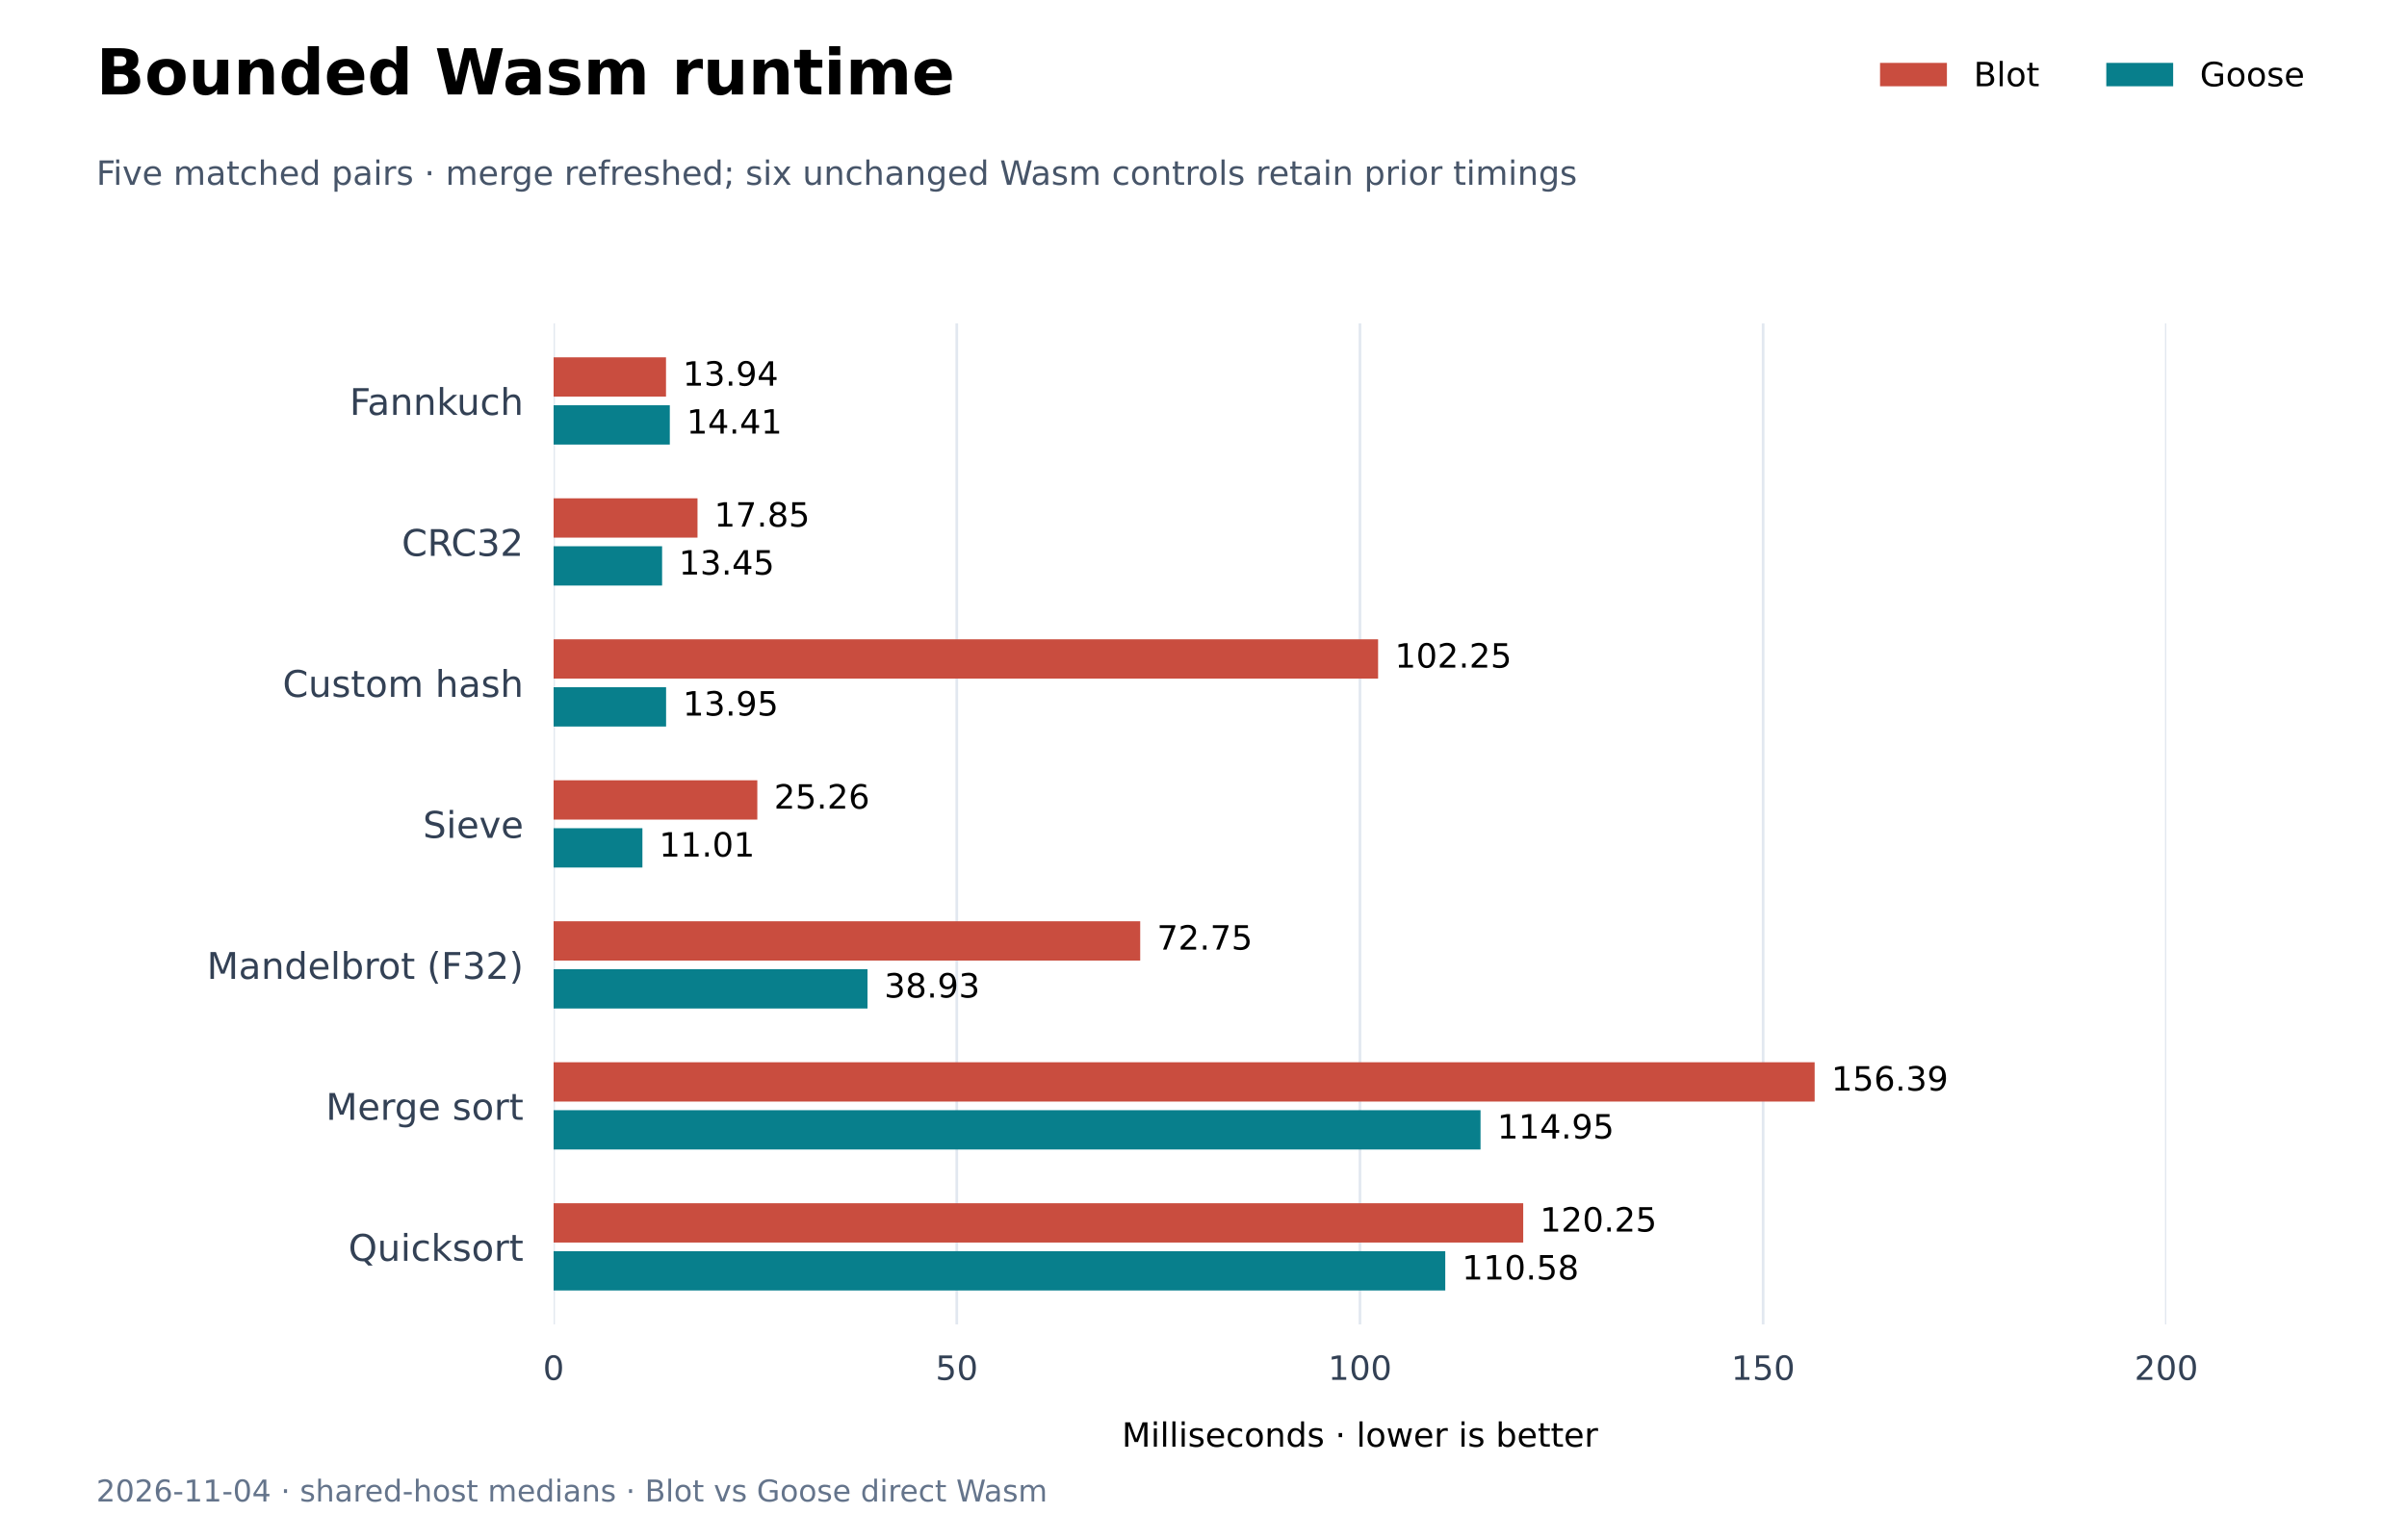
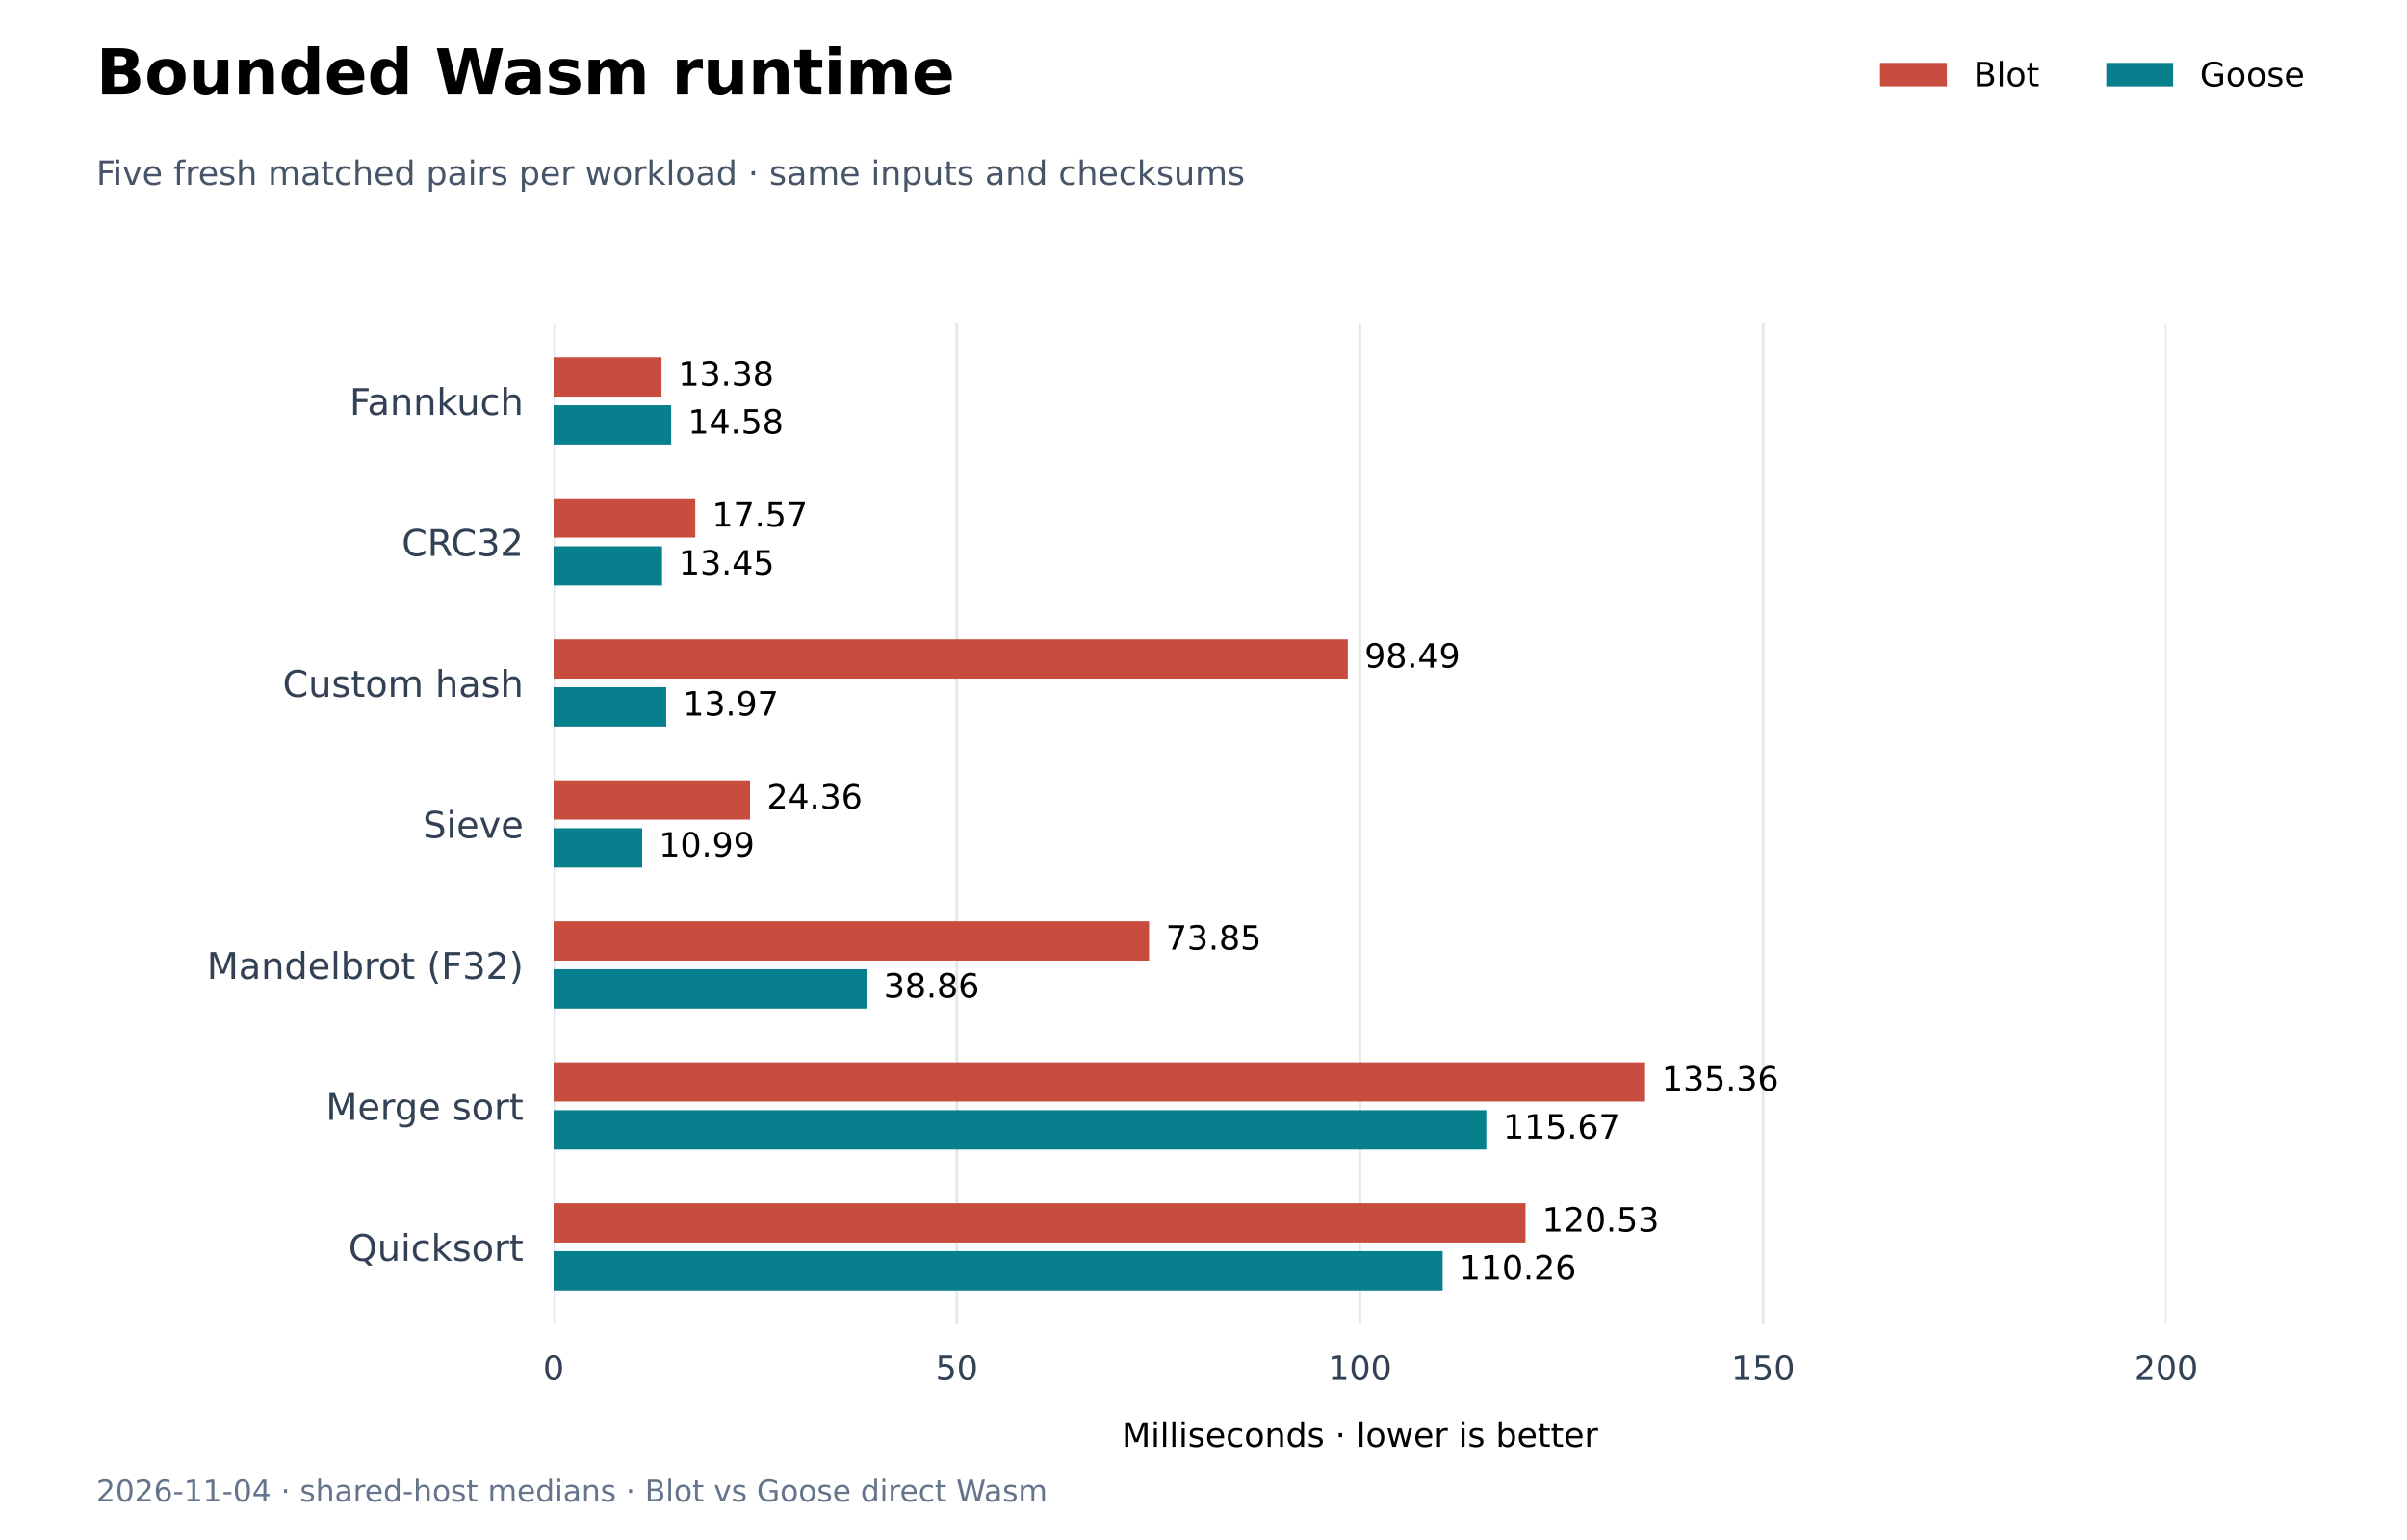
<svg xmlns="http://www.w3.org/2000/svg" width="720pt" height="460.8pt" viewBox="0 0 720 460.8" version="1.1">
  <defs>
    <style type="text/css">
    * {
      stroke-linejoin: round;
      stroke-linecap: butt;
    }
    </style>
  </defs>
  <g id="figure_1">
    <g id="patch_1">
      <path d="M 0 460.8 L 720 460.8 L 720 0 L 0 0 z " style="fill: #ffffff" />
    </g>
    <g id="axes_1">
      <g id="patch_2">
        <path d="M 165.6 396.288 L 648 396.288 L 648 96.768 L 165.6 96.768 z " style="fill: #ffffff" />
      </g>
      <g id="matplotlib.axis_1">
        <g id="xtick_1">
          <g id="line2d_1">
            <path d="M 165.6 396.288 L 165.6 96.768 " clip-path="url(#p71973d074f)" style="fill: none; stroke: #e2e8f0; stroke-width: 0.8; stroke-linecap: square" />
          </g>
          <g id="line2d_2" />
          <g id="text_1">
            <text style="font-size: 10px; font-family: 'DejaVu Sans', 'Bitstream Vera Sans', 'Computer Modern Sans Serif', 'Lucida Grande', 'Verdana', 'Geneva', 'Lucid', 'Arial', 'Helvetica', 'Avant Garde', sans-serif; text-anchor: middle; fill: #334155" x="165.6" y="412.886" transform="rotate(-0 165.6 412.8857)">0</text>
          </g>
        </g>
        <g id="xtick_2">
          <g id="line2d_3">
            <path d="M 286.2 396.288 L 286.2 96.768 " clip-path="url(#p71973d074f)" style="fill: none; stroke: #e2e8f0; stroke-width: 0.8; stroke-linecap: square" />
          </g>
          <g id="line2d_4" />
          <g id="text_2">
            <text style="font-size: 10px; font-family: 'DejaVu Sans', 'Bitstream Vera Sans', 'Computer Modern Sans Serif', 'Lucida Grande', 'Verdana', 'Geneva', 'Lucid', 'Arial', 'Helvetica', 'Avant Garde', sans-serif; text-anchor: middle; fill: #334155" x="286.2" y="412.886" transform="rotate(-0 286.2 412.8857)">50</text>
          </g>
        </g>
        <g id="xtick_3">
          <g id="line2d_5">
            <path d="M 406.8 396.288 L 406.8 96.768 " clip-path="url(#p71973d074f)" style="fill: none; stroke: #e2e8f0; stroke-width: 0.8; stroke-linecap: square" />
          </g>
          <g id="line2d_6" />
          <g id="text_3">
            <text style="font-size: 10px; font-family: 'DejaVu Sans', 'Bitstream Vera Sans', 'Computer Modern Sans Serif', 'Lucida Grande', 'Verdana', 'Geneva', 'Lucid', 'Arial', 'Helvetica', 'Avant Garde', sans-serif; text-anchor: middle; fill: #334155" x="406.8" y="412.886" transform="rotate(-0 406.8 412.8857)">100</text>
          </g>
        </g>
        <g id="xtick_4">
          <g id="line2d_7">
            <path d="M 527.4 396.288 L 527.4 96.768 " clip-path="url(#p71973d074f)" style="fill: none; stroke: #e2e8f0; stroke-width: 0.8; stroke-linecap: square" />
          </g>
          <g id="line2d_8" />
          <g id="text_4">
            <text style="font-size: 10px; font-family: 'DejaVu Sans', 'Bitstream Vera Sans', 'Computer Modern Sans Serif', 'Lucida Grande', 'Verdana', 'Geneva', 'Lucid', 'Arial', 'Helvetica', 'Avant Garde', sans-serif; text-anchor: middle; fill: #334155" x="527.4" y="412.886" transform="rotate(-0 527.4 412.8857)">150</text>
          </g>
        </g>
        <g id="xtick_5">
          <g id="line2d_9">
            <path d="M 648 396.288 L 648 96.768 " clip-path="url(#p71973d074f)" style="fill: none; stroke: #e2e8f0; stroke-width: 0.8; stroke-linecap: square" />
          </g>
          <g id="line2d_10" />
          <g id="text_5">
            <text style="font-size: 10px; font-family: 'DejaVu Sans', 'Bitstream Vera Sans', 'Computer Modern Sans Serif', 'Lucida Grande', 'Verdana', 'Geneva', 'Lucid', 'Arial', 'Helvetica', 'Avant Garde', sans-serif; text-anchor: middle; fill: #334155" x="648" y="412.886" transform="rotate(-0 648 412.8857)">200</text>
          </g>
        </g>
        <g id="text_6">
          <text style="font-size: 10px; font-family: 'DejaVu Sans', 'Bitstream Vera Sans', 'Computer Modern Sans Serif', 'Lucida Grande', 'Verdana', 'Geneva', 'Lucid', 'Arial', 'Helvetica', 'Avant Garde', sans-serif; text-anchor: middle" x="406.8" y="432.886" transform="rotate(-0 406.8 432.8864)">Milliseconds · lower is better</text>
        </g>
      </g>
      <g id="matplotlib.axis_2">
        <g id="ytick_1">
          <g id="line2d_11" />
          <g id="text_7">
            <text style="font-size: 11px; font-family: 'DejaVu Sans', 'Bitstream Vera Sans', 'Computer Modern Sans Serif', 'Lucida Grande', 'Verdana', 'Geneva', 'Lucid', 'Arial', 'Helvetica', 'Avant Garde', sans-serif; text-anchor: end; fill: #334155" x="156.6" y="124.149" transform="rotate(-0 156.6 124.1494)">Fannkuch</text>
          </g>
        </g>
        <g id="ytick_2">
          <g id="line2d_12" />
          <g id="text_8">
            <text style="font-size: 11px; font-family: 'DejaVu Sans', 'Bitstream Vera Sans', 'Computer Modern Sans Serif', 'Lucida Grande', 'Verdana', 'Geneva', 'Lucid', 'Arial', 'Helvetica', 'Avant Garde', sans-serif; text-anchor: end; fill: #334155" x="156.6" y="166.335" transform="rotate(-0 156.6 166.3349)">CRC32</text>
          </g>
        </g>
        <g id="ytick_3">
          <g id="line2d_13" />
          <g id="text_9">
            <text style="font-size: 11px; font-family: 'DejaVu Sans', 'Bitstream Vera Sans', 'Computer Modern Sans Serif', 'Lucida Grande', 'Verdana', 'Geneva', 'Lucid', 'Arial', 'Helvetica', 'Avant Garde', sans-serif; text-anchor: end; fill: #334155" x="156.6" y="208.521" transform="rotate(-0 156.6 208.5212)">Custom hash</text>
          </g>
        </g>
        <g id="ytick_4">
          <g id="line2d_14" />
          <g id="text_10">
            <text style="font-size: 11px; font-family: 'DejaVu Sans', 'Bitstream Vera Sans', 'Computer Modern Sans Serif', 'Lucida Grande', 'Verdana', 'Geneva', 'Lucid', 'Arial', 'Helvetica', 'Avant Garde', sans-serif; text-anchor: end; fill: #334155" x="156.6" y="250.707" transform="rotate(-0 156.6 250.7071)">Sieve</text>
          </g>
        </g>
        <g id="ytick_5">
          <g id="line2d_15" />
          <g id="text_11">
            <text style="font-size: 11px; font-family: 'DejaVu Sans', 'Bitstream Vera Sans', 'Computer Modern Sans Serif', 'Lucida Grande', 'Verdana', 'Geneva', 'Lucid', 'Arial', 'Helvetica', 'Avant Garde', sans-serif; text-anchor: end; fill: #334155" x="156.6" y="292.893" transform="rotate(-0 156.6 292.8931)">Mandelbrot (F32)</text>
          </g>
        </g>
        <g id="ytick_6">
          <g id="line2d_16" />
          <g id="text_12">
            <text style="font-size: 11px; font-family: 'DejaVu Sans', 'Bitstream Vera Sans', 'Computer Modern Sans Serif', 'Lucida Grande', 'Verdana', 'Geneva', 'Lucid', 'Arial', 'Helvetica', 'Avant Garde', sans-serif; text-anchor: end; fill: #334155" x="156.6" y="335.079" transform="rotate(-0 156.6 335.0785)">Merge sort</text>
          </g>
        </g>
        <g id="ytick_7">
          <g id="line2d_17" />
          <g id="text_13">
            <text style="font-size: 11px; font-family: 'DejaVu Sans', 'Bitstream Vera Sans', 'Computer Modern Sans Serif', 'Lucida Grande', 'Verdana', 'Geneva', 'Lucid', 'Arial', 'Helvetica', 'Avant Garde', sans-serif; text-anchor: end; fill: #334155" x="156.6" y="377.265" transform="rotate(-0 156.6 377.2649)">Quicksort</text>
          </g>
        </g>
      </g>
      <g id="patch_3">
-         <path d="M 165.6 106.918 L 199.222 106.918 L 199.222 118.679 L 165.6 118.679 z " clip-path="url(#p71973d074f)" style="fill: #c94d3f" />
+         <path d="M 165.6 106.918 L 197.884 106.918 L 197.884 118.679 L 165.6 118.679 z " clip-path="url(#p71973d074f)" style="fill: #c94d3f" />
      </g>
      <g id="patch_4">
-         <path d="M 165.6 149.104 L 208.642 149.104 L 208.642 160.865 L 165.6 160.865 z " clip-path="url(#p71973d074f)" style="fill: #c94d3f" />
+         <path d="M 165.6 149.104 L 207.983 149.104 L 207.983 160.865 L 165.6 160.865 z " clip-path="url(#p71973d074f)" style="fill: #c94d3f" />
      </g>
      <g id="patch_5">
-         <path d="M 165.6 191.29 L 412.226 191.29 L 412.226 203.051 L 165.6 203.051 z " clip-path="url(#p71973d074f)" style="fill: #c94d3f" />
+         <path d="M 165.6 191.29 L 403.162 191.29 L 403.162 203.051 L 165.6 203.051 z " clip-path="url(#p71973d074f)" style="fill: #c94d3f" />
      </g>
      <g id="patch_6">
-         <path d="M 165.6 233.476 L 226.534 233.476 L 226.534 245.237 L 165.6 245.237 z " clip-path="url(#p71973d074f)" style="fill: #c94d3f" />
+         <path d="M 165.6 233.476 L 224.363 233.476 L 224.363 245.237 L 165.6 245.237 z " clip-path="url(#p71973d074f)" style="fill: #c94d3f" />
      </g>
      <g id="patch_7">
-         <path d="M 165.6 275.662 L 341.068 275.662 L 341.068 287.423 L 165.6 287.423 z " clip-path="url(#p71973d074f)" style="fill: #c94d3f" />
+         <path d="M 165.6 275.662 L 343.715 275.662 L 343.715 287.423 L 165.6 287.423 z " clip-path="url(#p71973d074f)" style="fill: #c94d3f" />
      </g>
      <g id="patch_8">
-         <path d="M 165.6 317.848 L 542.812 317.848 L 542.812 329.609 L 165.6 329.609 z " clip-path="url(#p71973d074f)" style="fill: #c94d3f" />
+         <path d="M 165.6 317.848 L 492.089 317.848 L 492.089 329.609 L 165.6 329.609 z " clip-path="url(#p71973d074f)" style="fill: #c94d3f" />
      </g>
      <g id="patch_9">
-         <path d="M 165.6 360.033 L 455.635 360.033 L 455.635 371.795 L 165.6 371.795 z " clip-path="url(#p71973d074f)" style="fill: #c94d3f" />
+         <path d="M 165.6 360.033 L 456.32 360.033 L 456.32 371.795 L 165.6 371.795 z " clip-path="url(#p71973d074f)" style="fill: #c94d3f" />
      </g>
      <g id="patch_10">
-         <path d="M 165.6 121.261 L 200.357 121.261 L 200.357 133.023 L 165.6 133.023 z " clip-path="url(#p71973d074f)" style="fill: #087f8c" />
+         <path d="M 165.6 121.261 L 200.767 121.261 L 200.767 133.023 L 165.6 133.023 z " clip-path="url(#p71973d074f)" style="fill: #087f8c" />
      </g>
      <g id="patch_11">
-         <path d="M 165.6 163.447 L 198.052 163.447 L 198.052 175.208 L 165.6 175.208 z " clip-path="url(#p71973d074f)" style="fill: #087f8c" />
+         <path d="M 165.6 163.447 L 198.036 163.447 L 198.036 175.208 L 165.6 175.208 z " clip-path="url(#p71973d074f)" style="fill: #087f8c" />
      </g>
      <g id="patch_12">
-         <path d="M 165.6 205.633 L 199.246 205.633 L 199.246 217.394 L 165.6 217.394 z " clip-path="url(#p71973d074f)" style="fill: #087f8c" />
+         <path d="M 165.6 205.633 L 199.284 205.633 L 199.284 217.394 L 165.6 217.394 z " clip-path="url(#p71973d074f)" style="fill: #087f8c" />
      </g>
      <g id="patch_13">
-         <path d="M 165.6 247.819 L 192.163 247.819 L 192.163 259.58 L 165.6 259.58 z " clip-path="url(#p71973d074f)" style="fill: #087f8c" />
+         <path d="M 165.6 247.819 L 192.1 247.819 L 192.1 259.58 L 165.6 259.58 z " clip-path="url(#p71973d074f)" style="fill: #087f8c" />
      </g>
      <g id="patch_14">
-         <path d="M 165.6 290.005 L 259.495 290.005 L 259.495 301.766 L 165.6 301.766 z " clip-path="url(#p71973d074f)" style="fill: #087f8c" />
+         <path d="M 165.6 290.005 L 259.338 290.005 L 259.338 301.766 L 165.6 301.766 z " clip-path="url(#p71973d074f)" style="fill: #087f8c" />
      </g>
      <g id="patch_15">
-         <path d="M 165.6 332.191 L 442.869 332.191 L 442.869 343.952 L 165.6 343.952 z " clip-path="url(#p71973d074f)" style="fill: #087f8c" />
+         <path d="M 165.6 332.191 L 444.599 332.191 L 444.599 343.952 L 165.6 343.952 z " clip-path="url(#p71973d074f)" style="fill: #087f8c" />
      </g>
      <g id="patch_16">
-         <path d="M 165.6 374.377 L 432.318 374.377 L 432.318 386.138 L 165.6 386.138 z " clip-path="url(#p71973d074f)" style="fill: #087f8c" />
+         <path d="M 165.6 374.377 L 431.543 374.377 L 431.543 386.138 L 165.6 386.138 z " clip-path="url(#p71973d074f)" style="fill: #087f8c" />
      </g>
      <g id="text_14">
-         <text style="font-size: 10px; font-family: 'DejaVu Sans', 'Bitstream Vera Sans', 'Computer Modern Sans Serif', 'Lucida Grande', 'Verdana', 'Geneva', 'Lucid', 'Arial', 'Helvetica', 'Avant Garde', sans-serif; text-anchor: start" x="204.222" y="115.396" transform="rotate(-0 204.222 115.3963)">13.94</text>
+         <text style="font-size: 10px; font-family: 'DejaVu Sans', 'Bitstream Vera Sans', 'Computer Modern Sans Serif', 'Lucida Grande', 'Verdana', 'Geneva', 'Lucid', 'Arial', 'Helvetica', 'Avant Garde', sans-serif; text-anchor: start" x="202.884" y="115.396" transform="rotate(-0 202.8839 115.3963)">13.38</text>
      </g>
      <g id="text_15">
-         <text style="font-size: 10px; font-family: 'DejaVu Sans', 'Bitstream Vera Sans', 'Computer Modern Sans Serif', 'Lucida Grande', 'Verdana', 'Geneva', 'Lucid', 'Arial', 'Helvetica', 'Avant Garde', sans-serif; text-anchor: start" x="213.642" y="157.582" transform="rotate(-0 213.6423 157.5822)">17.85</text>
+         <text style="font-size: 10px; font-family: 'DejaVu Sans', 'Bitstream Vera Sans', 'Computer Modern Sans Serif', 'Lucida Grande', 'Verdana', 'Geneva', 'Lucid', 'Arial', 'Helvetica', 'Avant Garde', sans-serif; text-anchor: start" x="212.983" y="157.582" transform="rotate(-0 212.9834 157.5822)">17.57</text>
      </g>
      <g id="text_16">
-         <text style="font-size: 10px; font-family: 'DejaVu Sans', 'Bitstream Vera Sans', 'Computer Modern Sans Serif', 'Lucida Grande', 'Verdana', 'Geneva', 'Lucid', 'Arial', 'Helvetica', 'Avant Garde', sans-serif; text-anchor: start" x="417.226" y="199.768" transform="rotate(-0 417.2264 199.7681)">102.25</text>
+         <text style="font-size: 10px; font-family: 'DejaVu Sans', 'Bitstream Vera Sans', 'Computer Modern Sans Serif', 'Lucida Grande', 'Verdana', 'Geneva', 'Lucid', 'Arial', 'Helvetica', 'Avant Garde', sans-serif; text-anchor: start" x="408.162" y="199.768" transform="rotate(-0 408.1623 199.7681)">98.49</text>
      </g>
      <g id="text_17">
-         <text style="font-size: 10px; font-family: 'DejaVu Sans', 'Bitstream Vera Sans', 'Computer Modern Sans Serif', 'Lucida Grande', 'Verdana', 'Geneva', 'Lucid', 'Arial', 'Helvetica', 'Avant Garde', sans-serif; text-anchor: start" x="231.534" y="241.954" transform="rotate(-0 231.5335 241.9541)">25.26</text>
+         <text style="font-size: 10px; font-family: 'DejaVu Sans', 'Bitstream Vera Sans', 'Computer Modern Sans Serif', 'Lucida Grande', 'Verdana', 'Geneva', 'Lucid', 'Arial', 'Helvetica', 'Avant Garde', sans-serif; text-anchor: start" x="229.363" y="241.954" transform="rotate(-0 229.3625 241.9541)">24.36</text>
      </g>
      <g id="text_18">
-         <text style="font-size: 10px; font-family: 'DejaVu Sans', 'Bitstream Vera Sans', 'Computer Modern Sans Serif', 'Lucida Grande', 'Verdana', 'Geneva', 'Lucid', 'Arial', 'Helvetica', 'Avant Garde', sans-serif; text-anchor: start" x="346.068" y="284.14" transform="rotate(-0 346.0684 284.14)">72.75</text>
+         <text style="font-size: 10px; font-family: 'DejaVu Sans', 'Bitstream Vera Sans', 'Computer Modern Sans Serif', 'Lucida Grande', 'Verdana', 'Geneva', 'Lucid', 'Arial', 'Helvetica', 'Avant Garde', sans-serif; text-anchor: start" x="348.715" y="284.14" transform="rotate(-0 348.7149 284.14)">73.85</text>
      </g>
      <g id="text_19">
-         <text style="font-size: 10px; font-family: 'DejaVu Sans', 'Bitstream Vera Sans', 'Computer Modern Sans Serif', 'Lucida Grande', 'Verdana', 'Geneva', 'Lucid', 'Arial', 'Helvetica', 'Avant Garde', sans-serif; text-anchor: start" x="547.812" y="326.326" transform="rotate(-0 547.8123 326.3259)">156.39</text>
+         <text style="font-size: 10px; font-family: 'DejaVu Sans', 'Bitstream Vera Sans', 'Computer Modern Sans Serif', 'Lucida Grande', 'Verdana', 'Geneva', 'Lucid', 'Arial', 'Helvetica', 'Avant Garde', sans-serif; text-anchor: start" x="497.089" y="326.326" transform="rotate(-0 497.0895 326.3259)">135.36</text>
      </g>
      <g id="text_20">
-         <text style="font-size: 10px; font-family: 'DejaVu Sans', 'Bitstream Vera Sans', 'Computer Modern Sans Serif', 'Lucida Grande', 'Verdana', 'Geneva', 'Lucid', 'Arial', 'Helvetica', 'Avant Garde', sans-serif; text-anchor: start" x="460.635" y="368.512" transform="rotate(-0 460.6352 368.5118)">120.25</text>
+         <text style="font-size: 10px; font-family: 'DejaVu Sans', 'Bitstream Vera Sans', 'Computer Modern Sans Serif', 'Lucida Grande', 'Verdana', 'Geneva', 'Lucid', 'Arial', 'Helvetica', 'Avant Garde', sans-serif; text-anchor: start" x="461.32" y="368.512" transform="rotate(-0 461.32 368.5118)">120.53</text>
      </g>
      <g id="text_21">
-         <text style="font-size: 10px; font-family: 'DejaVu Sans', 'Bitstream Vera Sans', 'Computer Modern Sans Serif', 'Lucida Grande', 'Verdana', 'Geneva', 'Lucid', 'Arial', 'Helvetica', 'Avant Garde', sans-serif; text-anchor: start" x="205.357" y="129.74" transform="rotate(-0 205.3568 129.7395)">14.41</text>
+         <text style="font-size: 10px; font-family: 'DejaVu Sans', 'Bitstream Vera Sans', 'Computer Modern Sans Serif', 'Lucida Grande', 'Verdana', 'Geneva', 'Lucid', 'Arial', 'Helvetica', 'Avant Garde', sans-serif; text-anchor: start" x="205.767" y="129.74" transform="rotate(-0 205.7674 129.7395)">14.58</text>
      </g>
      <g id="text_22">
-         <text style="font-size: 10px; font-family: 'DejaVu Sans', 'Bitstream Vera Sans', 'Computer Modern Sans Serif', 'Lucida Grande', 'Verdana', 'Geneva', 'Lucid', 'Arial', 'Helvetica', 'Avant Garde', sans-serif; text-anchor: start" x="203.052" y="171.925" transform="rotate(-0 203.0525 171.9254)">13.45</text>
+         <text style="font-size: 10px; font-family: 'DejaVu Sans', 'Bitstream Vera Sans', 'Computer Modern Sans Serif', 'Lucida Grande', 'Verdana', 'Geneva', 'Lucid', 'Arial', 'Helvetica', 'Avant Garde', sans-serif; text-anchor: start" x="203.036" y="171.925" transform="rotate(-0 203.0362 171.9254)">13.45</text>
      </g>
      <g id="text_23">
-         <text style="font-size: 10px; font-family: 'DejaVu Sans', 'Bitstream Vera Sans', 'Computer Modern Sans Serif', 'Lucida Grande', 'Verdana', 'Geneva', 'Lucid', 'Arial', 'Helvetica', 'Avant Garde', sans-serif; text-anchor: start" x="204.246" y="214.111" transform="rotate(-0 204.2462 214.1113)">13.95</text>
+         <text style="font-size: 10px; font-family: 'DejaVu Sans', 'Bitstream Vera Sans', 'Computer Modern Sans Serif', 'Lucida Grande', 'Verdana', 'Geneva', 'Lucid', 'Arial', 'Helvetica', 'Avant Garde', sans-serif; text-anchor: start" x="204.284" y="214.111" transform="rotate(-0 204.2836 214.1113)">13.97</text>
      </g>
      <g id="text_24">
-         <text style="font-size: 10px; font-family: 'DejaVu Sans', 'Bitstream Vera Sans', 'Computer Modern Sans Serif', 'Lucida Grande', 'Verdana', 'Geneva', 'Lucid', 'Arial', 'Helvetica', 'Avant Garde', sans-serif; text-anchor: start" x="197.163" y="256.297" transform="rotate(-0 197.1633 256.2973)">11.01</text>
+         <text style="font-size: 10px; font-family: 'DejaVu Sans', 'Bitstream Vera Sans', 'Computer Modern Sans Serif', 'Lucida Grande', 'Verdana', 'Geneva', 'Lucid', 'Arial', 'Helvetica', 'Avant Garde', sans-serif; text-anchor: start" x="197.1" y="256.297" transform="rotate(-0 197.0996 256.2973)">10.99</text>
      </g>
      <g id="text_25">
-         <text style="font-size: 10px; font-family: 'DejaVu Sans', 'Bitstream Vera Sans', 'Computer Modern Sans Serif', 'Lucida Grande', 'Verdana', 'Geneva', 'Lucid', 'Arial', 'Helvetica', 'Avant Garde', sans-serif; text-anchor: start" x="264.495" y="298.483" transform="rotate(-0 264.4951 298.4832)">38.93</text>
+         <text style="font-size: 10px; font-family: 'DejaVu Sans', 'Bitstream Vera Sans', 'Computer Modern Sans Serif', 'Lucida Grande', 'Verdana', 'Geneva', 'Lucid', 'Arial', 'Helvetica', 'Avant Garde', sans-serif; text-anchor: start" x="264.338" y="298.483" transform="rotate(-0 264.3378 298.4832)">38.86</text>
      </g>
      <g id="text_26">
-         <text style="font-size: 10px; font-family: 'DejaVu Sans', 'Bitstream Vera Sans', 'Computer Modern Sans Serif', 'Lucida Grande', 'Verdana', 'Geneva', 'Lucid', 'Arial', 'Helvetica', 'Avant Garde', sans-serif; text-anchor: start" x="447.869" y="340.669" transform="rotate(-0 447.8694 340.6691)">114.95</text>
+         <text style="font-size: 10px; font-family: 'DejaVu Sans', 'Bitstream Vera Sans', 'Computer Modern Sans Serif', 'Lucida Grande', 'Verdana', 'Geneva', 'Lucid', 'Arial', 'Helvetica', 'Avant Garde', sans-serif; text-anchor: start" x="449.599" y="340.669" transform="rotate(-0 449.5987 340.6691)">115.67</text>
      </g>
      <g id="text_27">
-         <text style="font-size: 10px; font-family: 'DejaVu Sans', 'Bitstream Vera Sans', 'Computer Modern Sans Serif', 'Lucida Grande', 'Verdana', 'Geneva', 'Lucid', 'Arial', 'Helvetica', 'Avant Garde', sans-serif; text-anchor: start" x="437.318" y="382.855" transform="rotate(-0 437.3181 382.855)">110.58</text>
+         <text style="font-size: 10px; font-family: 'DejaVu Sans', 'Bitstream Vera Sans', 'Computer Modern Sans Serif', 'Lucida Grande', 'Verdana', 'Geneva', 'Lucid', 'Arial', 'Helvetica', 'Avant Garde', sans-serif; text-anchor: start" x="436.543" y="382.855" transform="rotate(-0 436.5433 382.855)">110.26</text>
      </g>
    </g>
    <g id="text_28">
      <text style="font-weight: 700; font-size: 19px; font-family: 'DejaVu Sans', 'Bitstream Vera Sans', 'Computer Modern Sans Serif', 'Lucida Grande', 'Verdana', 'Geneva', 'Lucid', 'Arial', 'Helvetica', 'Avant Garde', sans-serif; text-anchor: start" x="28.8" y="28.261" transform="rotate(-0 28.8 28.26103)">Bounded Wasm runtime</text>
    </g>
    <g id="text_29">
-       <text style="font-size: 10px; font-family: 'DejaVu Sans', 'Bitstream Vera Sans', 'Computer Modern Sans Serif', 'Lucida Grande', 'Verdana', 'Geneva', 'Lucid', 'Arial', 'Helvetica', 'Avant Garde', sans-serif; text-anchor: start; fill: #475569" x="28.8" y="55.296" transform="rotate(-0 28.8 55.296)">Five matched pairs · merge refreshed; six unchanged Wasm controls retain prior timings</text>
+       <text style="font-size: 10px; font-family: 'DejaVu Sans', 'Bitstream Vera Sans', 'Computer Modern Sans Serif', 'Lucida Grande', 'Verdana', 'Geneva', 'Lucid', 'Arial', 'Helvetica', 'Avant Garde', sans-serif; text-anchor: start; fill: #475569" x="28.8" y="55.296" transform="rotate(-0 28.8 55.296)">Five fresh matched pairs per workload · same inputs and checksums</text>
    </g>
    <g id="text_30">
      <text style="font-size: 9px; font-family: 'DejaVu Sans', 'Bitstream Vera Sans', 'Computer Modern Sans Serif', 'Lucida Grande', 'Verdana', 'Geneva', 'Lucid', 'Arial', 'Helvetica', 'Avant Garde', sans-serif; text-anchor: start; fill: #64748b" x="28.8" y="449.28" transform="rotate(-0 28.8 449.28)">2026-11-04 · shared-host medians · Blot vs Goose direct Wasm</text>
    </g>
    <g id="legend_1">
      <g id="patch_17">
        <path d="M 562.373 25.814 L 582.373 25.814 L 582.373 18.814 L 562.373 18.814 z " style="fill: #c94d3f" />
      </g>
      <g id="text_31">
        <text style="font-size: 10px; font-family: 'DejaVu Sans', 'Bitstream Vera Sans', 'Computer Modern Sans Serif', 'Lucida Grande', 'Verdana', 'Geneva', 'Lucid', 'Arial', 'Helvetica', 'Avant Garde', sans-serif; text-anchor: start" x="590.373" y="25.814" transform="rotate(-0 590.3734 25.81444)">Blot</text>
      </g>
      <g id="patch_18">
        <path d="M 630.052 25.814 L 650.052 25.814 L 650.052 18.814 L 630.052 18.814 z " style="fill: #087f8c" />
      </g>
      <g id="text_32">
        <text style="font-size: 10px; font-family: 'DejaVu Sans', 'Bitstream Vera Sans', 'Computer Modern Sans Serif', 'Lucida Grande', 'Verdana', 'Geneva', 'Lucid', 'Arial', 'Helvetica', 'Avant Garde', sans-serif; text-anchor: start" x="658.052" y="25.814" transform="rotate(-0 658.0516 25.81444)">Goose</text>
      </g>
    </g>
  </g>
  <defs>
    <clipPath id="p71973d074f">
      <rect x="165.6" y="96.768" width="482.4" height="299.52" />
    </clipPath>
  </defs>
</svg>
